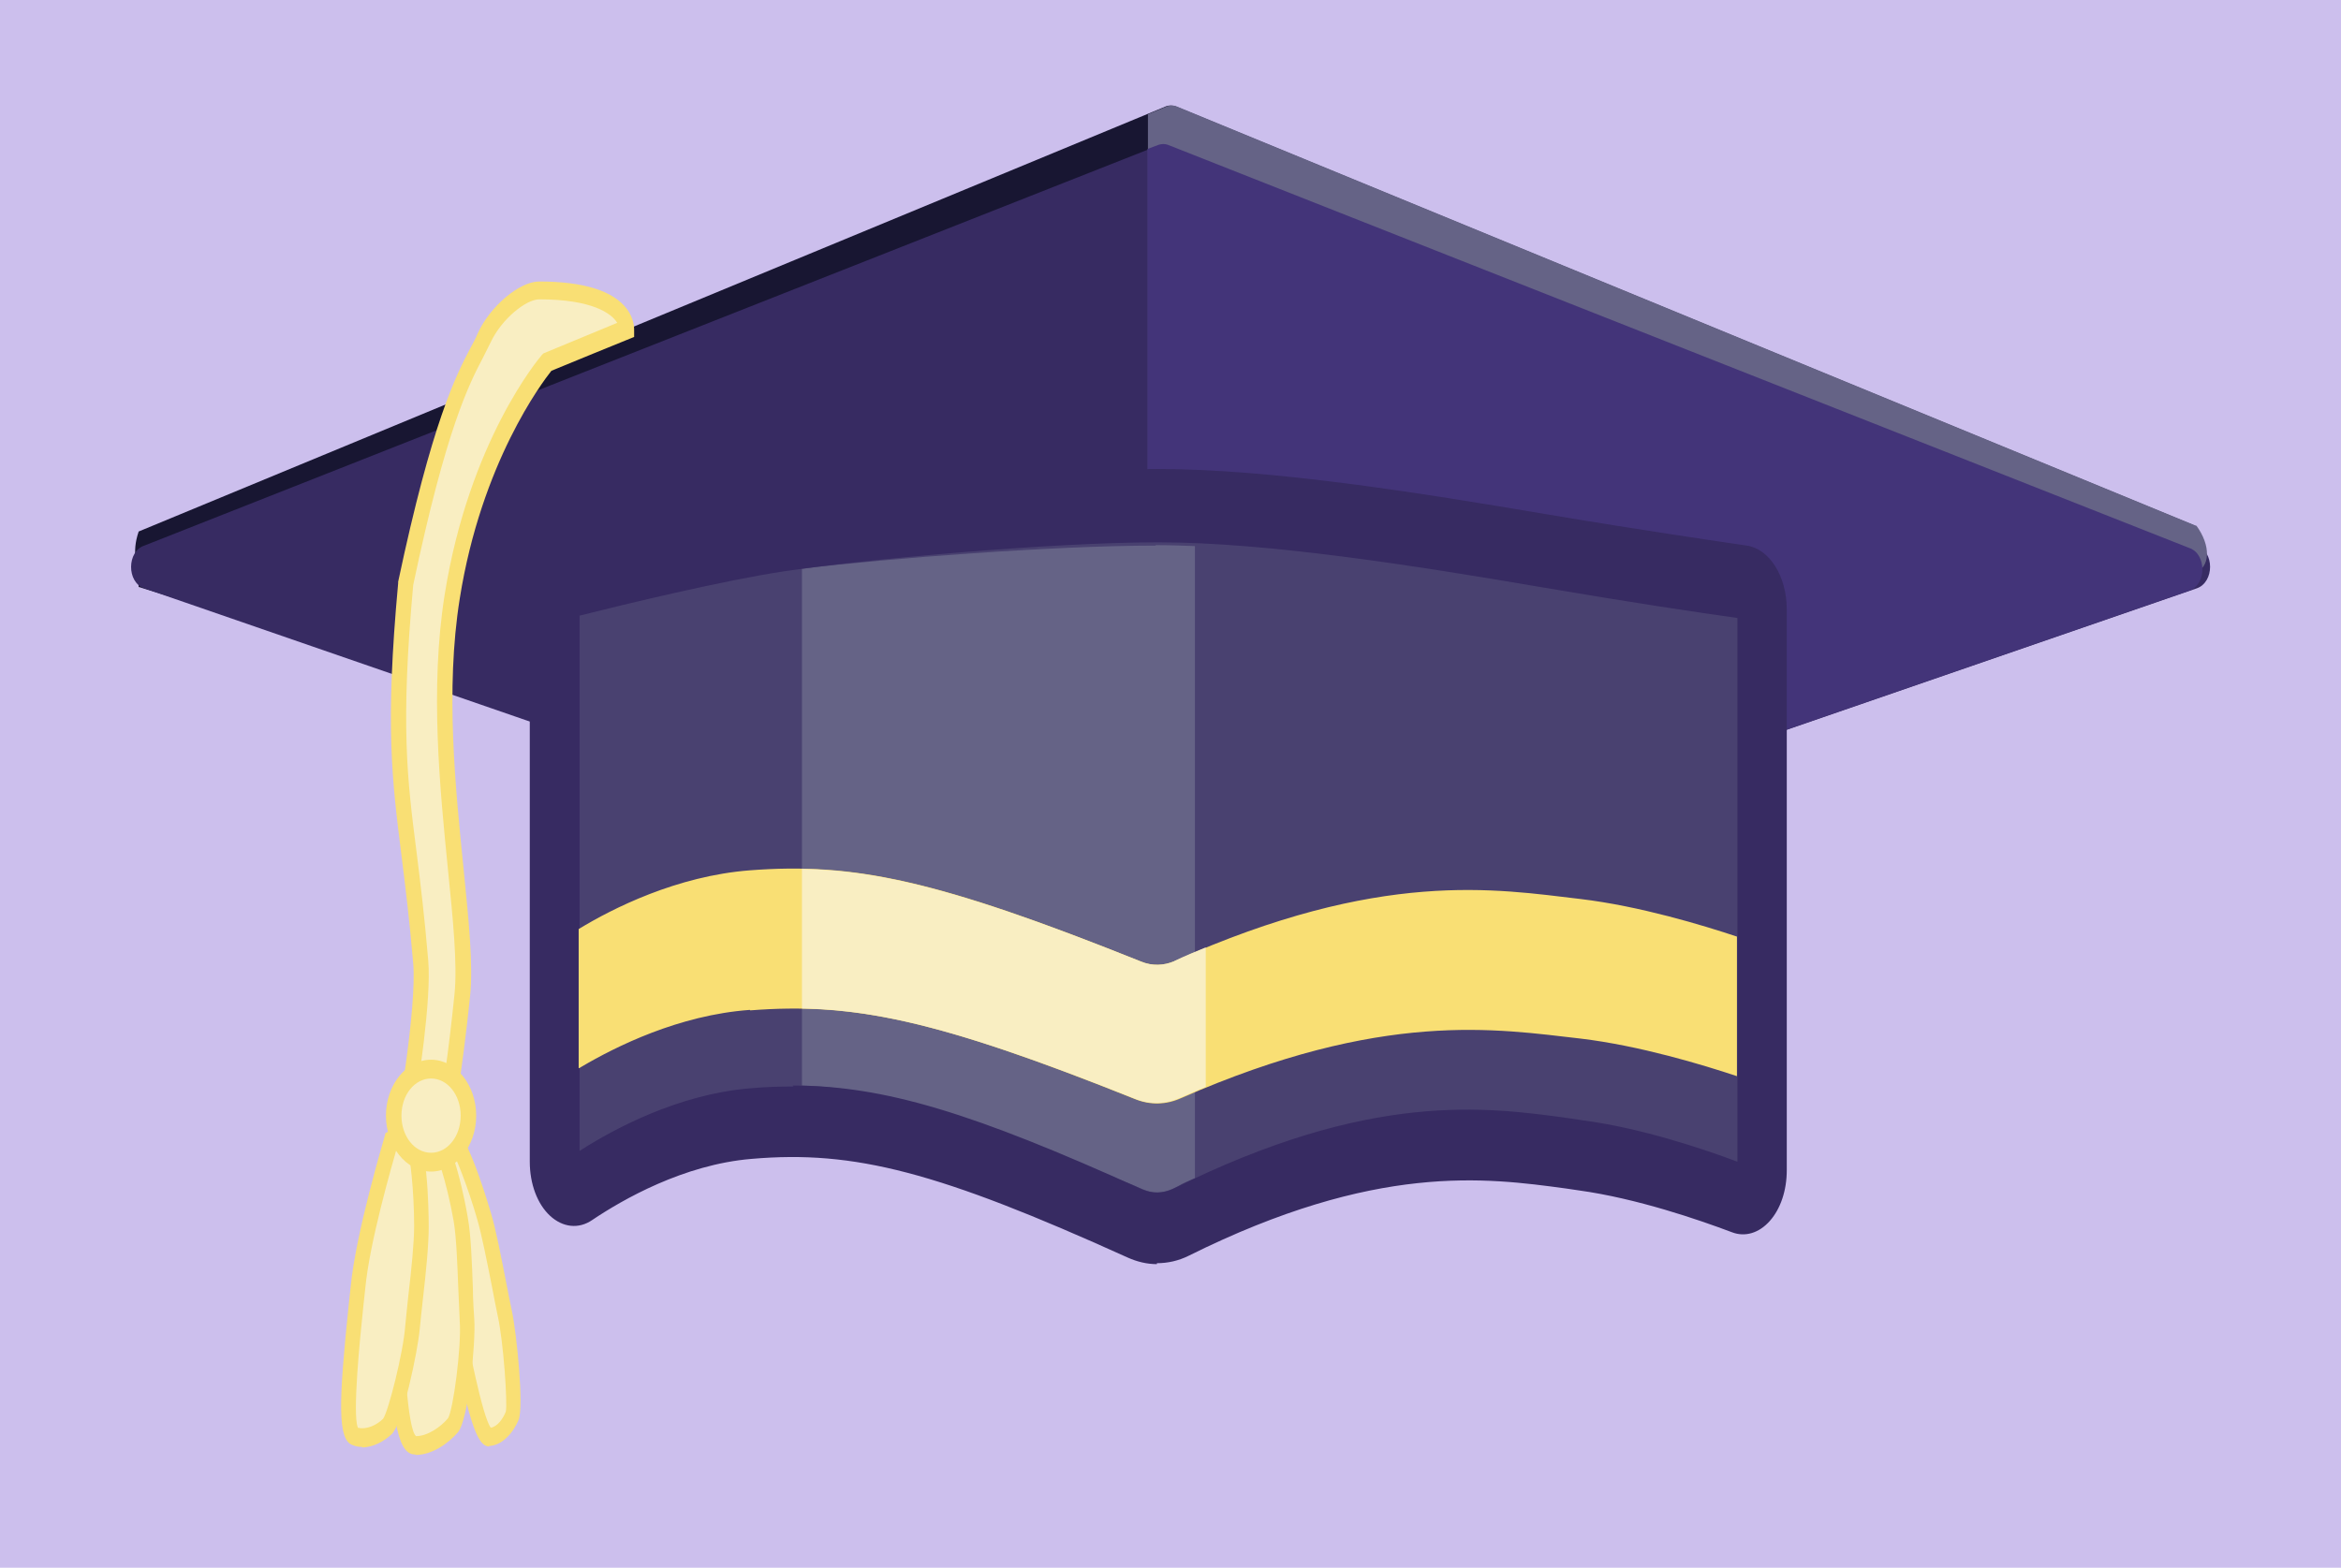
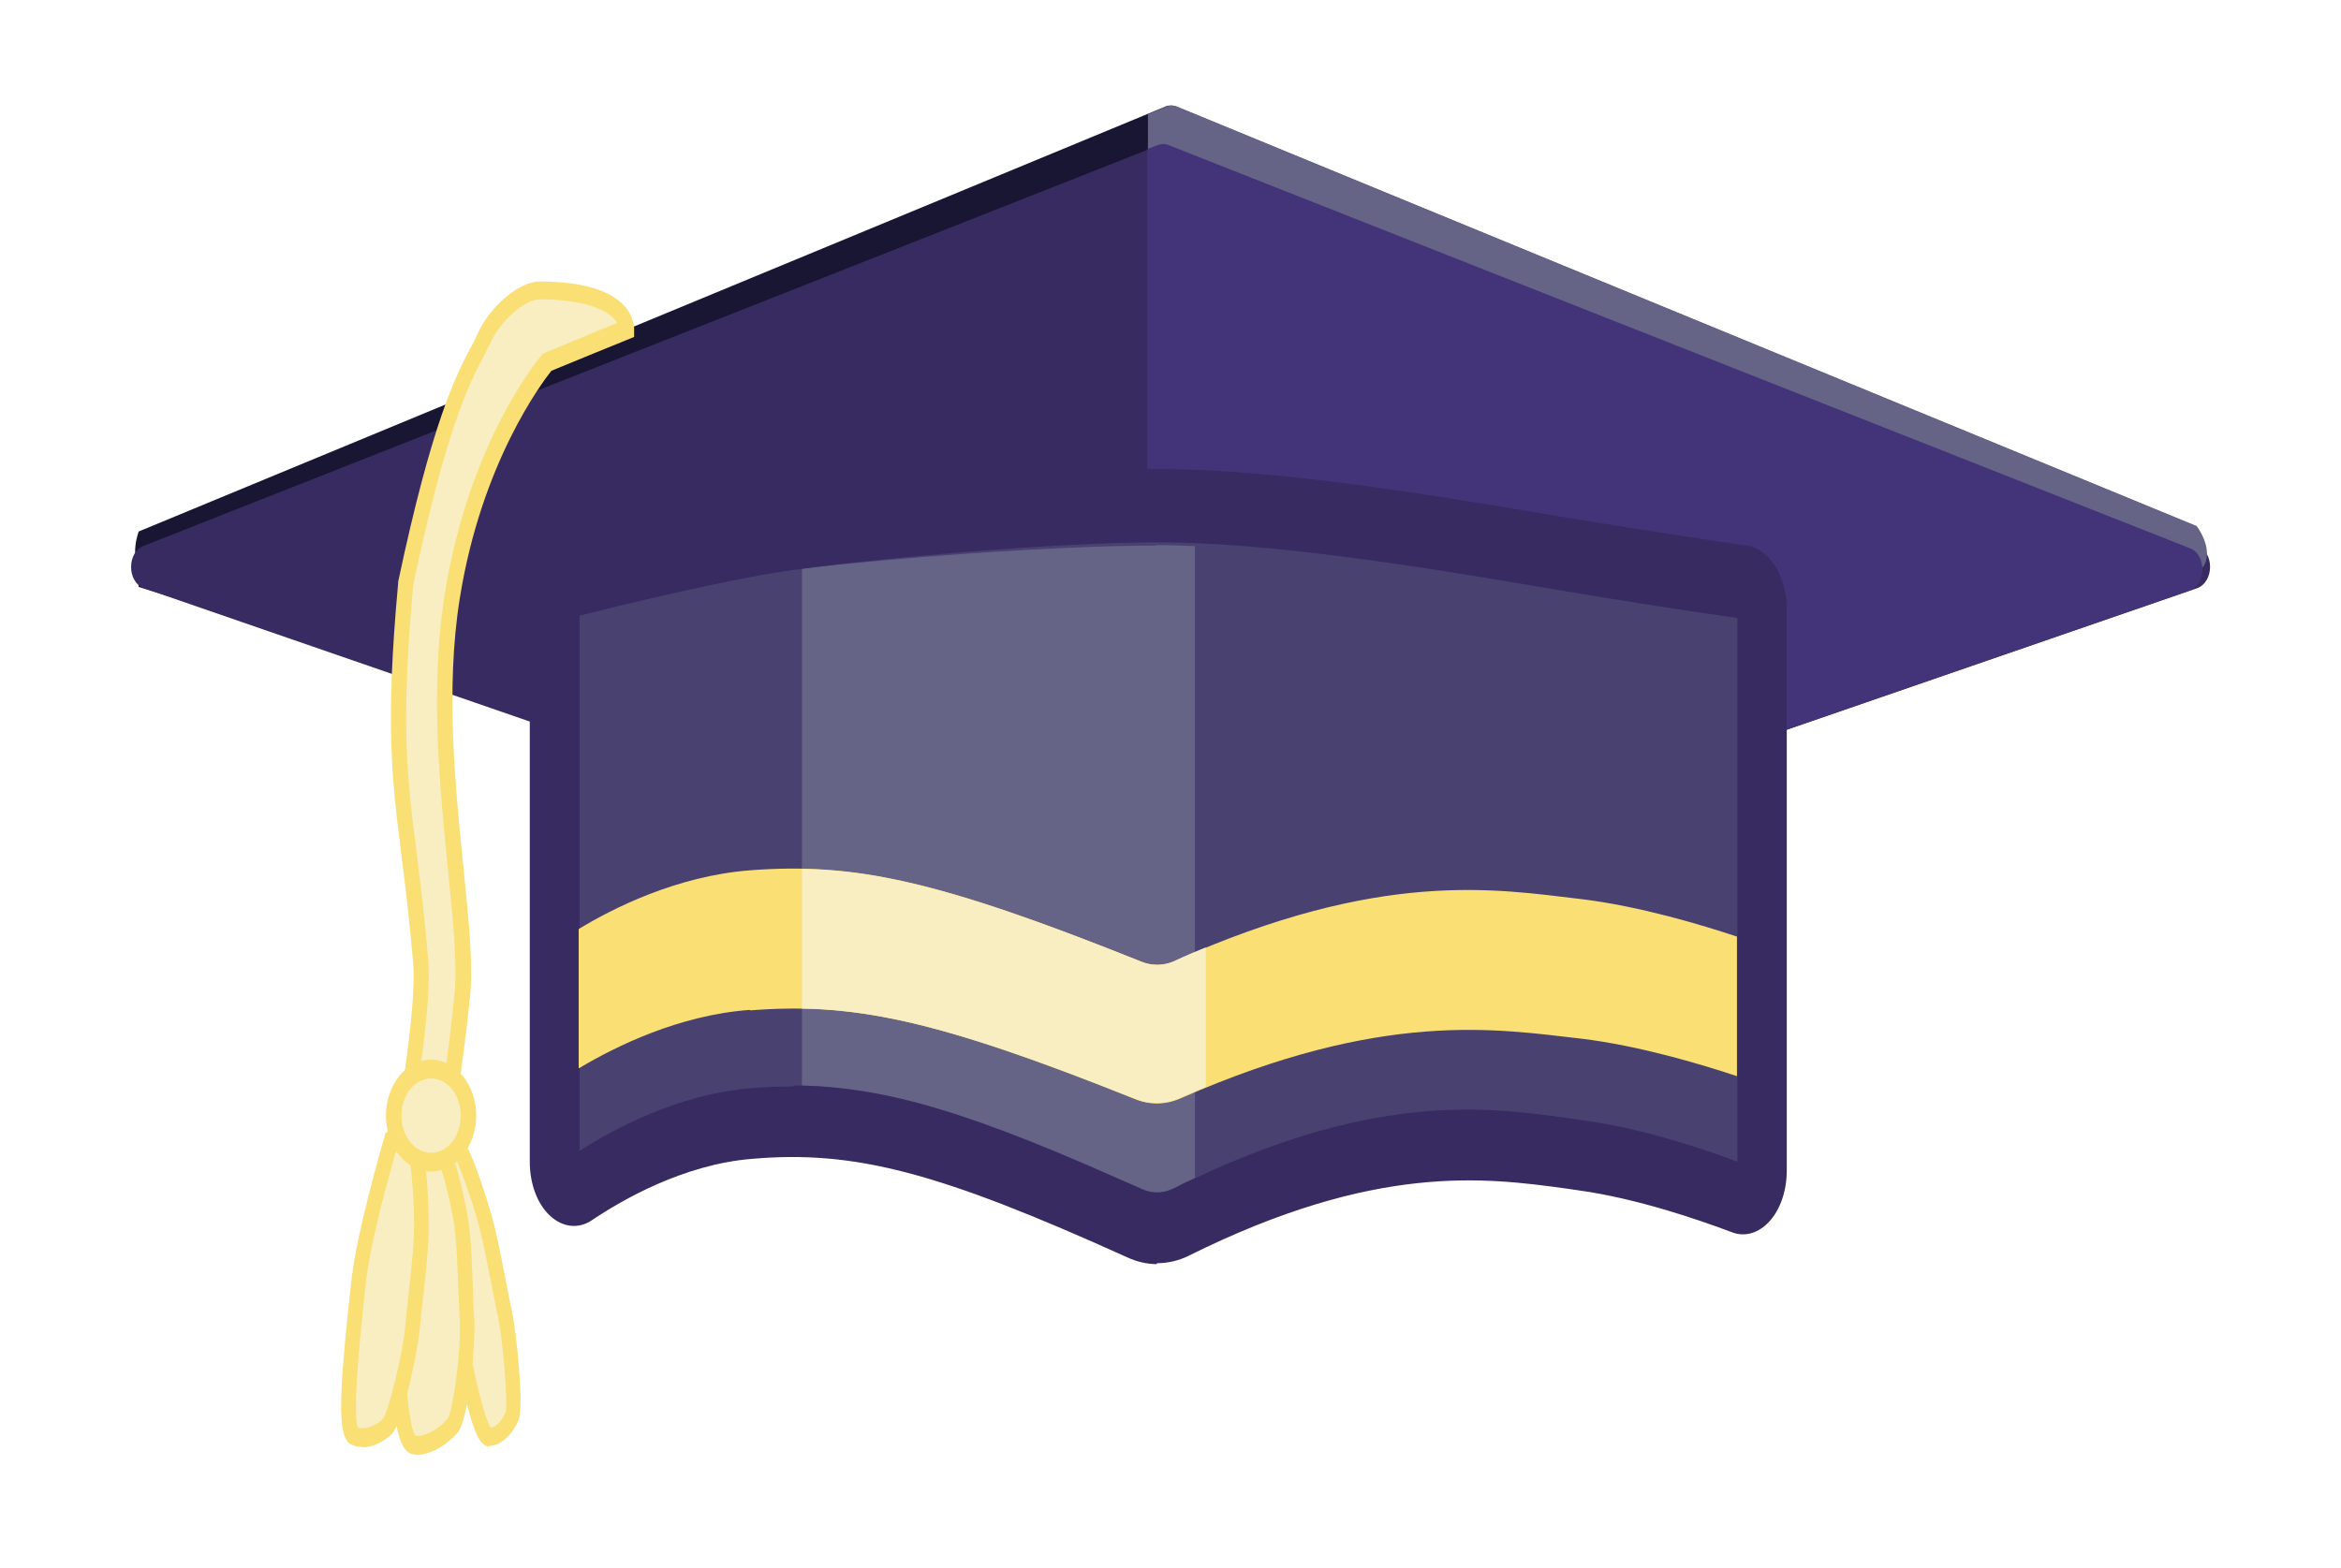
<svg xmlns="http://www.w3.org/2000/svg" id="Layer_1" data-name="Layer 1" version="1.1" viewBox="0 0 498 333.6">
  <defs>
    <style>
      .cls-1 {
        fill: #f9df74;
      }

      .cls-1, .cls-2, .cls-3, .cls-4, .cls-5, .cls-6, .cls-7, .cls-8 {
        stroke-width: 0px;
      }

      .cls-2 {
        fill: #433479;
      }

      .cls-3 {
        fill: #372b62;
      }

      .cls-4 {
-         fill: #ccbfed;
+         fill: transparent;
      }

      .cls-5 {
        fill: #f9eec2;
      }

      .cls-6 {
        fill: #181632;
      }

      .cls-7 {
        fill: #494170;
      }

      .cls-8 {
        fill: #656386;
      }
    </style>
  </defs>
  <g id="Backdrops">
    <rect class="cls-4" width="498" height="333.6" />
  </g>
  <g id="Home_Icon_2" data-name="Home Icon 2">
    <g id="Michael_Hat" data-name="Michael Hat">
      <g>
        <path class="cls-6" d="M29.5,124.9c-.2-4.6-1.6-7.1,0-11.8L248.1,22.6c.6-.2,1.2-.2,1.9,0l217,89.3c3.1,4.1,3.1,9-.6,10.3l-217.4,70.8L29.5,124.9Z" />
        <path class="cls-3" d="M248,200.3L30.7,125.2c-3.8-1.3-3.7-7.9,0-9.1L248.1,30.3c.6-.2,1.2-.2,1.9,0l217.3,85.8c3.8,1.2,3.8,7.8,0,9.1l-217.3,75c-.7.2-1.4.2-2,0h0Z" />
        <path class="cls-8" d="M467.2,111.9L250.2,22.6c-.6-.2-1.2-.2-1.9,0l-4.1,1.7v167l5,1.6,217.4-70.8c3.8-1.3,3.7-6.1.6-10.3h0Z" />
        <path class="cls-2" d="M465.7,116.6L248.4,30.8c-.6-.2-1.2-.2-1.9,0l-2.4.9v168.2l2.3.8c.7.2,1.4.2,2,0l217.3-75c3.8-1.3,3.7-7.9,0-9.1h0Z" />
        <path class="cls-7" d="M374.8,249.2c0,3.9-2.5,6.8-5.1,5.8-7.2-2.7-20.8-7.4-33.5-9.1-17.7-2.4-42-7.1-85.1,14.3-3.1,1.6-6.5,1.6-9.7.2-42.4-19.2-60-23.2-81.9-21.3-15.1,1.3-28.5,8.8-35.8,13.7-2.7,1.8-5.8-1.1-5.8-5.4v-117.9c0-2.9,1.4-5.4,3.4-5.9,8.6-2.1,31.4-7.7,44.6-9.7,16.6-2.5,56.4-6.2,80.4-6.2s56.5,5.3,82.4,9.7c19.3,3.3,35.4,5.6,42.3,6.6,2.1.3,3.7,2.9,3.7,5.9v119.3h0Z" />
        <path class="cls-8" d="M245.8,116.1c-21.7,0-56.6,2.7-75.2,4.9v110c17.5.4,35.5,7.2,70.3,21.1,2.9,1.2,5,2.9,9.9.2,1.1-.7,2.1-1,3.4-1.6V116.2c-2.9-.1-5.6-.2-8.3-.2Z" />
        <path class="cls-3" d="M246.1,269c-2.1,0-4.2-.5-6.2-1.4-40.2-18.2-58.1-22.9-80-21-14.5,1.2-27.5,8.7-33.9,13-2.9,2-6.3,1.6-9-.9s-4.3-6.8-4.3-11.5v-117.9c0-6.7,3.3-12.3,7.8-13.4,9.1-2.3,31.7-7.7,45-9.8,16.9-2.6,56.9-6.3,80.9-6.3s55.3,5,83,9.7c19.6,3.3,36.1,5.7,42.2,6.6,4.8.7,8.5,6.5,8.5,13.6v119.3c0,4.3-1.3,8.2-3.6,10.8-2.3,2.6-5.3,3.5-8.1,2.4-6.9-2.6-20.2-7.2-32.6-8.9l-2.7-.4c-17-2.3-40.4-5.5-80.2,14.3-2.2,1.1-4.5,1.6-6.8,1.6h0ZM168.6,231c19.5,0,38.4,5.8,74.4,22.1,2.1.9,4.4.9,6.5-.1,42-20.9,66.6-17.5,84.6-15l2.6.4c12.3,1.6,25.4,6,32.9,8.8v-115.7c-8-1.1-23.2-3.4-41.4-6.5-27.5-4.7-58.7-9.6-81.8-9.6s-63.1,3.7-79.8,6.2c-12.6,1.9-33.8,7-43.3,9.4v113.9c7.5-4.8,21-12,36.1-13.3,3.2-.3,6.3-.4,9.4-.4h0Z" />
        <path class="cls-1" d="M159.6,215c21.9-1.7,39.5,1.9,81.9,18.9,3.2,1.3,6.6,1.2,9.7-.2,43-18.9,67.4-14.7,85-12.7,12.6,1.5,26.1,5.6,33.3,8v-29.7c-7.2-2.4-20.7-6.5-33.3-8-17.9-2.1-42.5-6.4-86.3,13.2-2.3,1-4.8,1.1-7.2.1-43.3-17.4-61-21.1-83.2-19.4-15.5,1.2-29.2,8.1-36.4,12.5v29.6c.2,0,.4-.2.6-.3,7.3-4.3,20.7-11,35.8-12.1h0Z" />
        <path class="cls-5" d="M249.9,204.5c-2.3,1-4.8,1.1-7.2.1-36-14.4-54.3-19.4-72.1-19.7v29.7c17.6.3,35.7,5.2,70.8,19.2,3.2,1.3,6.6,1.2,9.7-.2,1.9-.8,3.6-1.6,5.4-2.3v-29.7c-2.2.9-4.4,1.8-6.7,2.9h0Z" />
      </g>
      <g id="Tissle_thingy" data-name="Tissle thingy">
        <g>
          <path class="cls-5" d="M133.4,70.1l-16.9,7s-15.1,17.6-20.2,49.9c-5.1,32.3,3.8,68,2.1,84.7-1.7,16.7-3.7,27.7-3.7,27.7h-8.7s4.4-24.9,3.6-34.7c-2.6-32.8-7.1-38.1-3.2-80.5,8.4-39.9,13.8-46,16.7-52.3,2.5-5.6,8.3-10.1,11.7-10.1,19.2,0,18.6,8.3,18.6,8.3h0Z" />
          <path class="cls-5" d="M115,61.8c-3.4,0-9.1,4.6-11.7,10.1-2.5,5.6-7.1,11-14,40.1,1.8-.4,3.5-.4,5.2,0,1.7.4,3.2,1.2,4.7,2.3,6.4-24.2,17.5-37.2,17.5-37.2l16.9-7s.6-8.3-18.6-8.3Z" />
          <path class="cls-1" d="M96,241.5h-12l.4-2.4c0-.2,4.3-24.7,3.5-34.1-.8-9.4-1.7-16.6-2.5-23-2-16-3.5-27.5-.7-57.9v-.3c7.2-34,12.3-43.9,15.4-49.8.6-1.1,1.1-2,1.5-3,2.6-5.8,8.9-11.1,13.1-11.1h0c9.5,0,15.8,2,18.7,5.9,1.6,2.2,1.5,4.2,1.5,4.6v1.3c-.1,0-17.6,7.2-17.6,7.2-1.9,2.4-14.9,19.5-19.5,48.5-3.1,19.4-.9,40.4.8,57.3,1.1,11,2.1,20.6,1.4,27.3-1.7,16.6-3.8,27.8-3.8,27.9l-.3,1.6h0ZM88,237.4h5.3c.6-3.6,2.1-13.1,3.4-26,.6-6.2-.3-15.5-1.4-26.3-1.7-17.2-3.9-38.5-.7-58.6,5.2-32.6,20-50.2,20.7-51l.3-.3,15.7-6.5c-1.2-2-5.3-5-16.6-5h0c-2.8,0-8,4.2-10.3,9.1-.5,1-1,2-1.6,3.2-3,5.7-7.9,15.2-14.9,48.5-2.7,29.8-1.3,41.1.7,56.7.8,6.4,1.7,13.7,2.5,23.2.7,8.3-2.1,26.3-3.2,32.9h0Z" />
        </g>
        <g id="Tassles">
          <g>
            <path class="cls-5" d="M93,243.7s.8,21,3,32.1c2.2,11.1,5.7,30,8.1,30,2.4,0,4.1-2.6,4.9-4.4s-.4-16.3-1.6-21.7-2.9-15.6-4.4-20.9c-1.2-3.9-6.2-19.8-8.1-17.5l-1.9,2.4h0Z" />
            <path class="cls-1" d="M104.1,307.8c-2.7,0-4.4-5.3-8.9-27.9l-.7-3.6c-2.3-11.2-3-31.7-3.1-32.5v-.9s2.3-3,2.3-3c.6-.7,1.3-1,2-.8,3.1.9,7.1,13.5,8.7,18.9,1.1,3.6,2.2,9.4,3.2,14.5.5,2.5.9,4.7,1.3,6.5,1,4.7,2.6,20.4,1.4,23.2-1.1,2.6-3.4,5.4-6.3,5.5h0,0ZM94.6,244.5c.2,4.1,1,21.3,2.9,30.9l.7,3.6c1.5,7.3,4.4,22.4,6.2,24.8,1.4-.2,2.6-1.9,3.2-3.4.4-1.8-.5-14.9-1.7-20.3-.4-1.8-.8-4.1-1.3-6.6-1-5-2.1-10.7-3.1-14.1-1.8-6.3-4.7-13.9-6.1-16l-.8,1h0Z" />
          </g>
          <g>
            <path class="cls-5" d="M87.3,243.3s-4,21.5-3.5,33.1c.5,11.5.9,31.1,4.4,31.2s6.6-2.4,8.1-4.2,3.4-16.7,3-22.3-.4-16.2-1.3-21.6c-.7-4.1-4.1-20.7-7.4-18.4l-3.3,2.3h0Z" />
            <path class="cls-1" d="M88.4,309.5h-.2c-3.9-.1-4.9-8.7-5.8-29.3l-.2-3.7c-.5-11.7,3.3-32.7,3.5-33.6l.2-.9,3.9-2.7c.8-.6,1.8-.6,2.6-.1,4,2.2,6.8,18,7.1,19.8.7,3.8.9,9.9,1.1,15.2,0,2.5.2,4.9.3,6.7.3,4.7-1.2,21.2-3.5,23.9-2,2.3-5.4,4.8-9,4.8h0ZM88.7,244.5c-.7,4-3.7,21.8-3.3,31.7l.2,3.8c.3,7.2,1,24,2.9,25.6h0c2.5,0,5.3-2,6.8-3.8,1.1-1.7,2.9-15.2,2.5-20.7-.1-1.9-.2-4.3-.3-6.8-.2-5.2-.4-11-1-14.5-1.4-8-4-16.4-5.3-17l-2.4,1.8h0Z" />
          </g>
          <g>
            <path class="cls-5" d="M83.3,242.5s-6.1,20.1-7.2,31.5c-1.1,11.4-3.4,30.7-.7,31.6s5.5-.7,7-2.1,4.9-15.5,5.3-21.1c.4-5.6,1.8-15.9,1.8-21.5,0-4.2-.5-21.3-3.4-19.9l-2.9,1.4h0Z" />
            <path class="cls-1" d="M77.1,307.9c-.7,0-1.4-.1-2.1-.4-3.2-1.1-3-8.9-.8-30l.4-3.7c1.1-11.5,7-31.1,7.2-31.9l.2-.8,3.6-1.7c.8-.4,1.6-.3,2.3.3,3,2.6,3.3,17,3.3,21.4,0,3.9-.6,9.8-1.2,15-.3,2.5-.5,4.8-.7,6.6-.4,4.8-3.7,20.4-6,22.5-1.6,1.5-3.9,2.8-6.3,2.8h0ZM76.1,303.8c1.9.5,4.1-.6,5.4-1.9,1.1-1.5,4.3-14.1,4.7-19.7.2-1.9.4-4.2.7-6.8.6-5.1,1.2-10.9,1.2-14.5,0-6.9-.8-15.6-1.8-17.8l-1.8.9c-1.1,3.9-5.9,20.4-6.8,30.2l-.4,3.7c-.8,7.5-2.3,23-1.2,25.8Z" />
          </g>
        </g>
        <g>
          <ellipse class="cls-5" cx="91.7" cy="237.4" rx="7.9" ry="9.9" />
          <path class="cls-1" d="M91.7,249.3c-5.3,0-9.6-5.4-9.6-11.9s4.3-11.9,9.6-11.9,9.6,5.4,9.6,11.9-4.3,11.9-9.6,11.9ZM91.7,229.5c-3.5,0-6.3,3.5-6.3,7.9s2.8,7.9,6.3,7.9,6.3-3.5,6.3-7.9-2.8-7.9-6.3-7.9Z" />
        </g>
      </g>
    </g>
  </g>
</svg>
